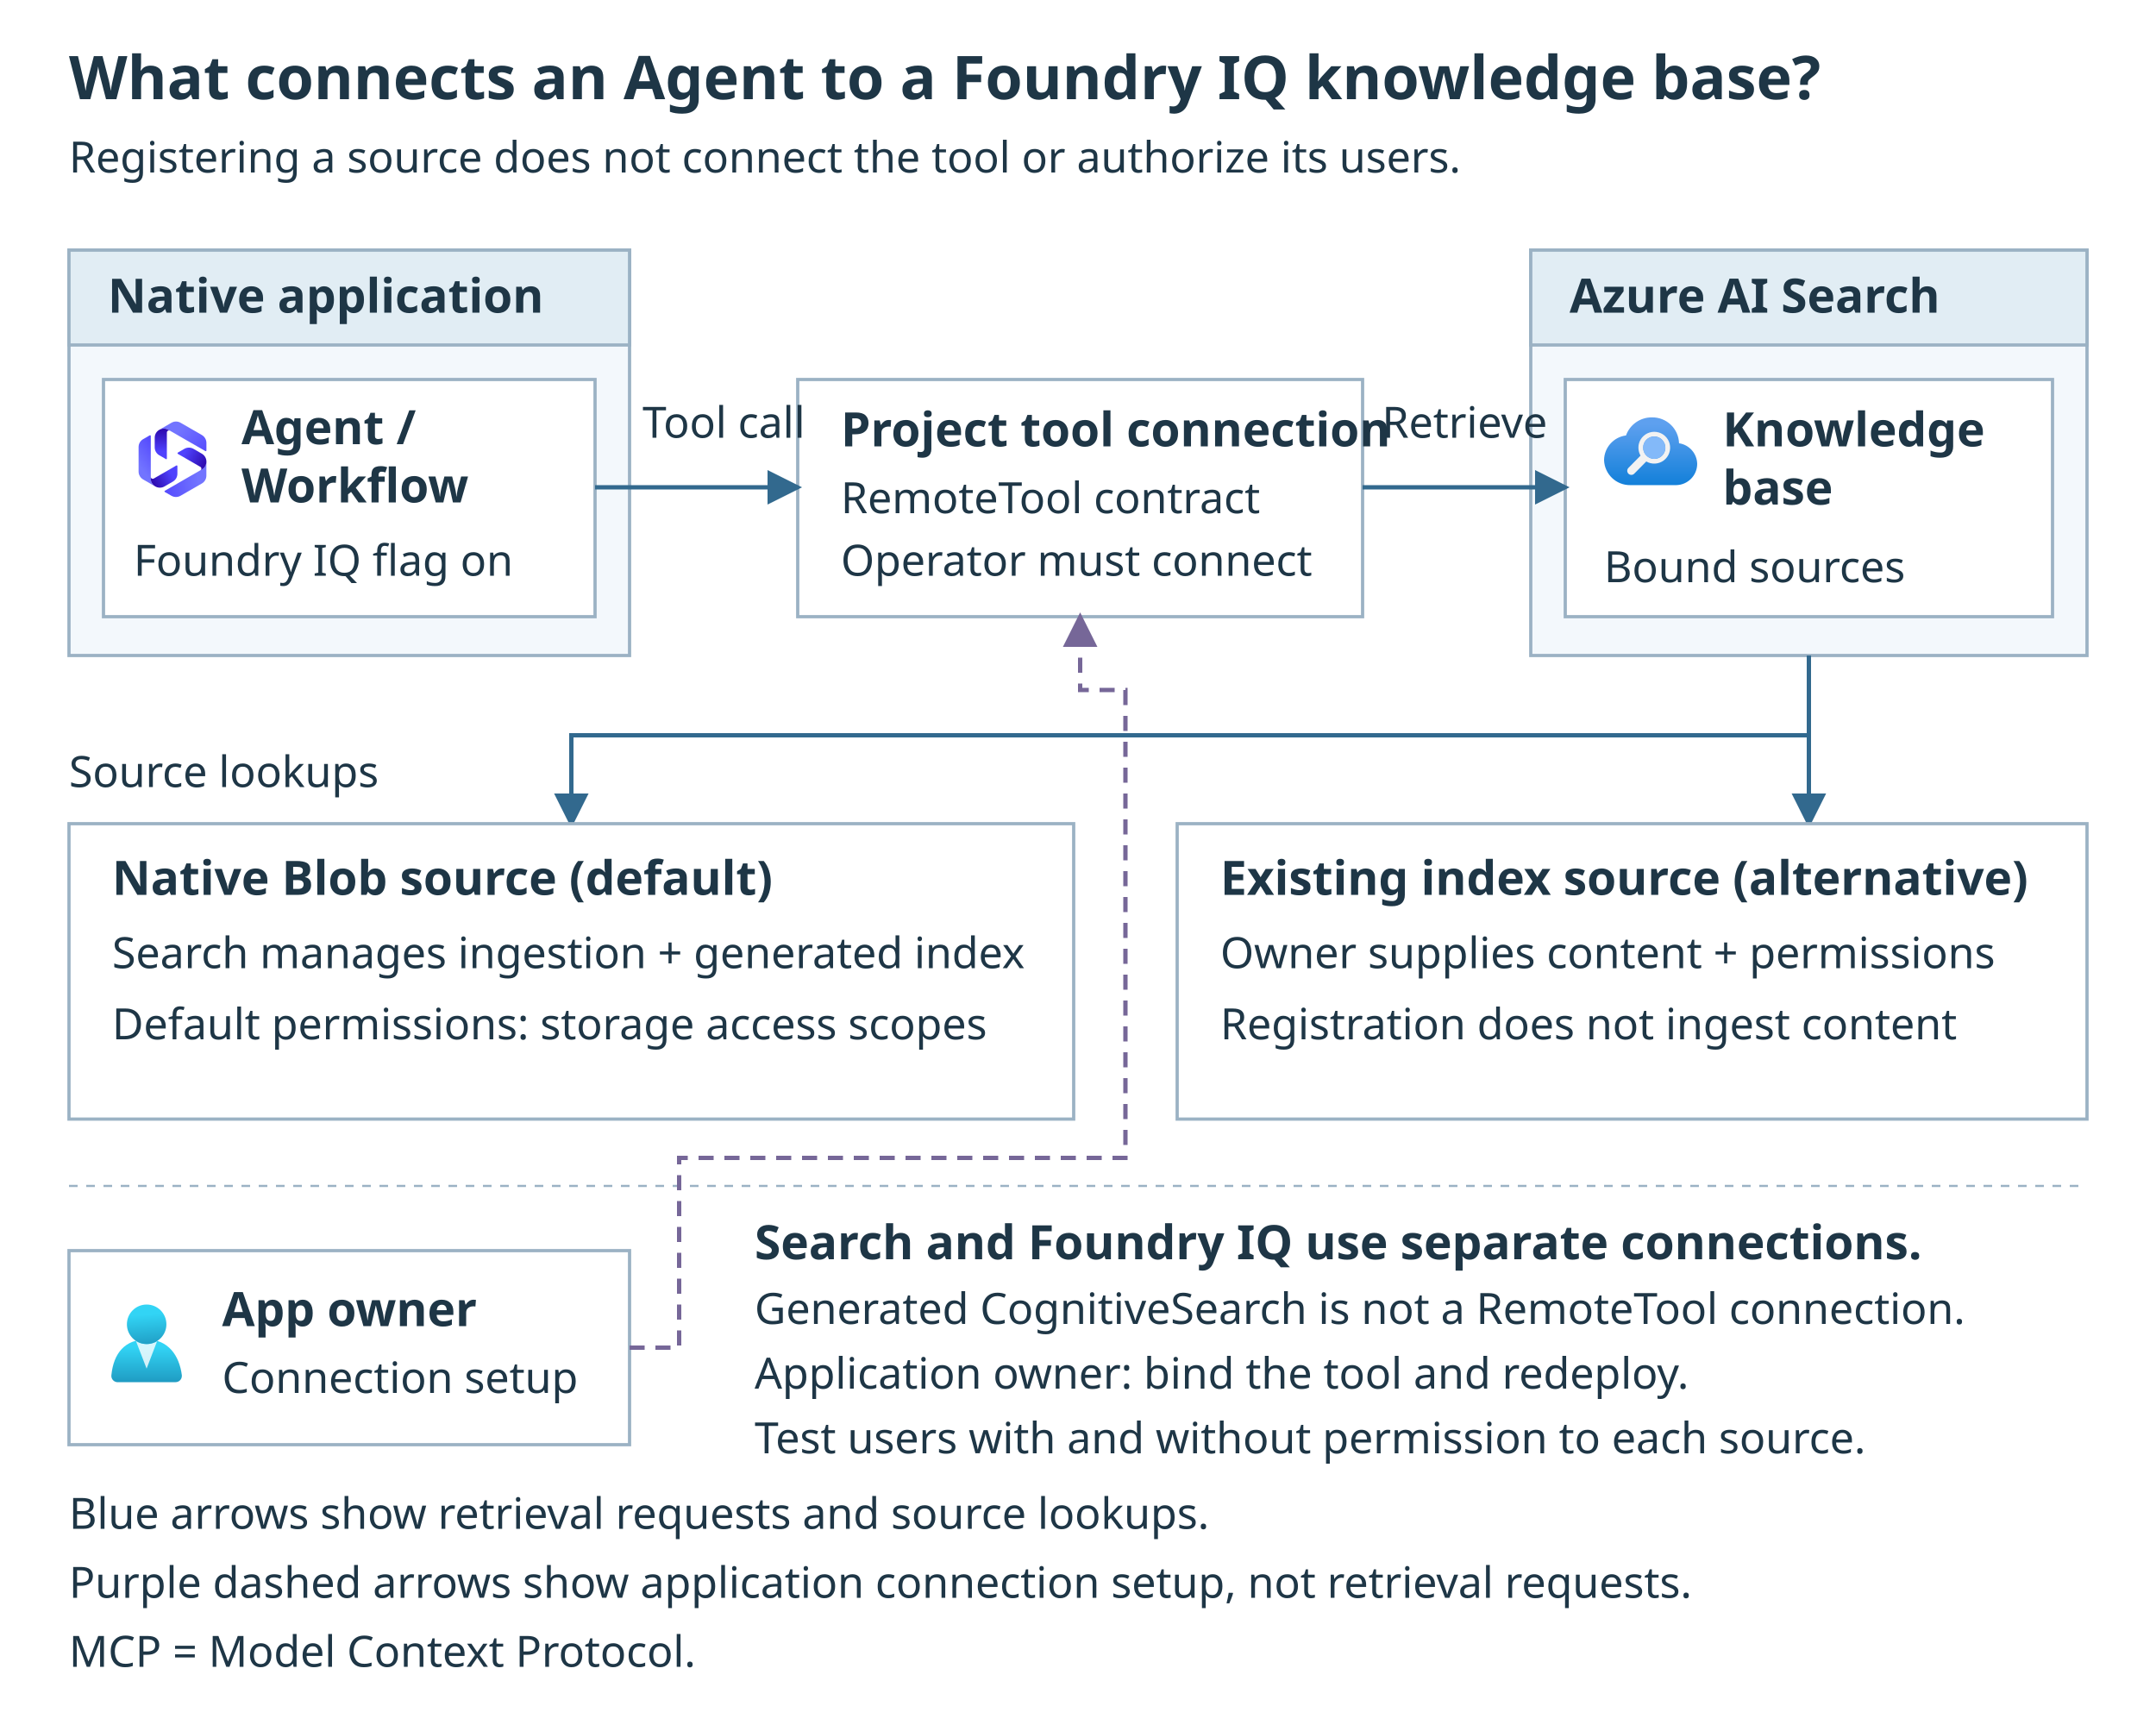
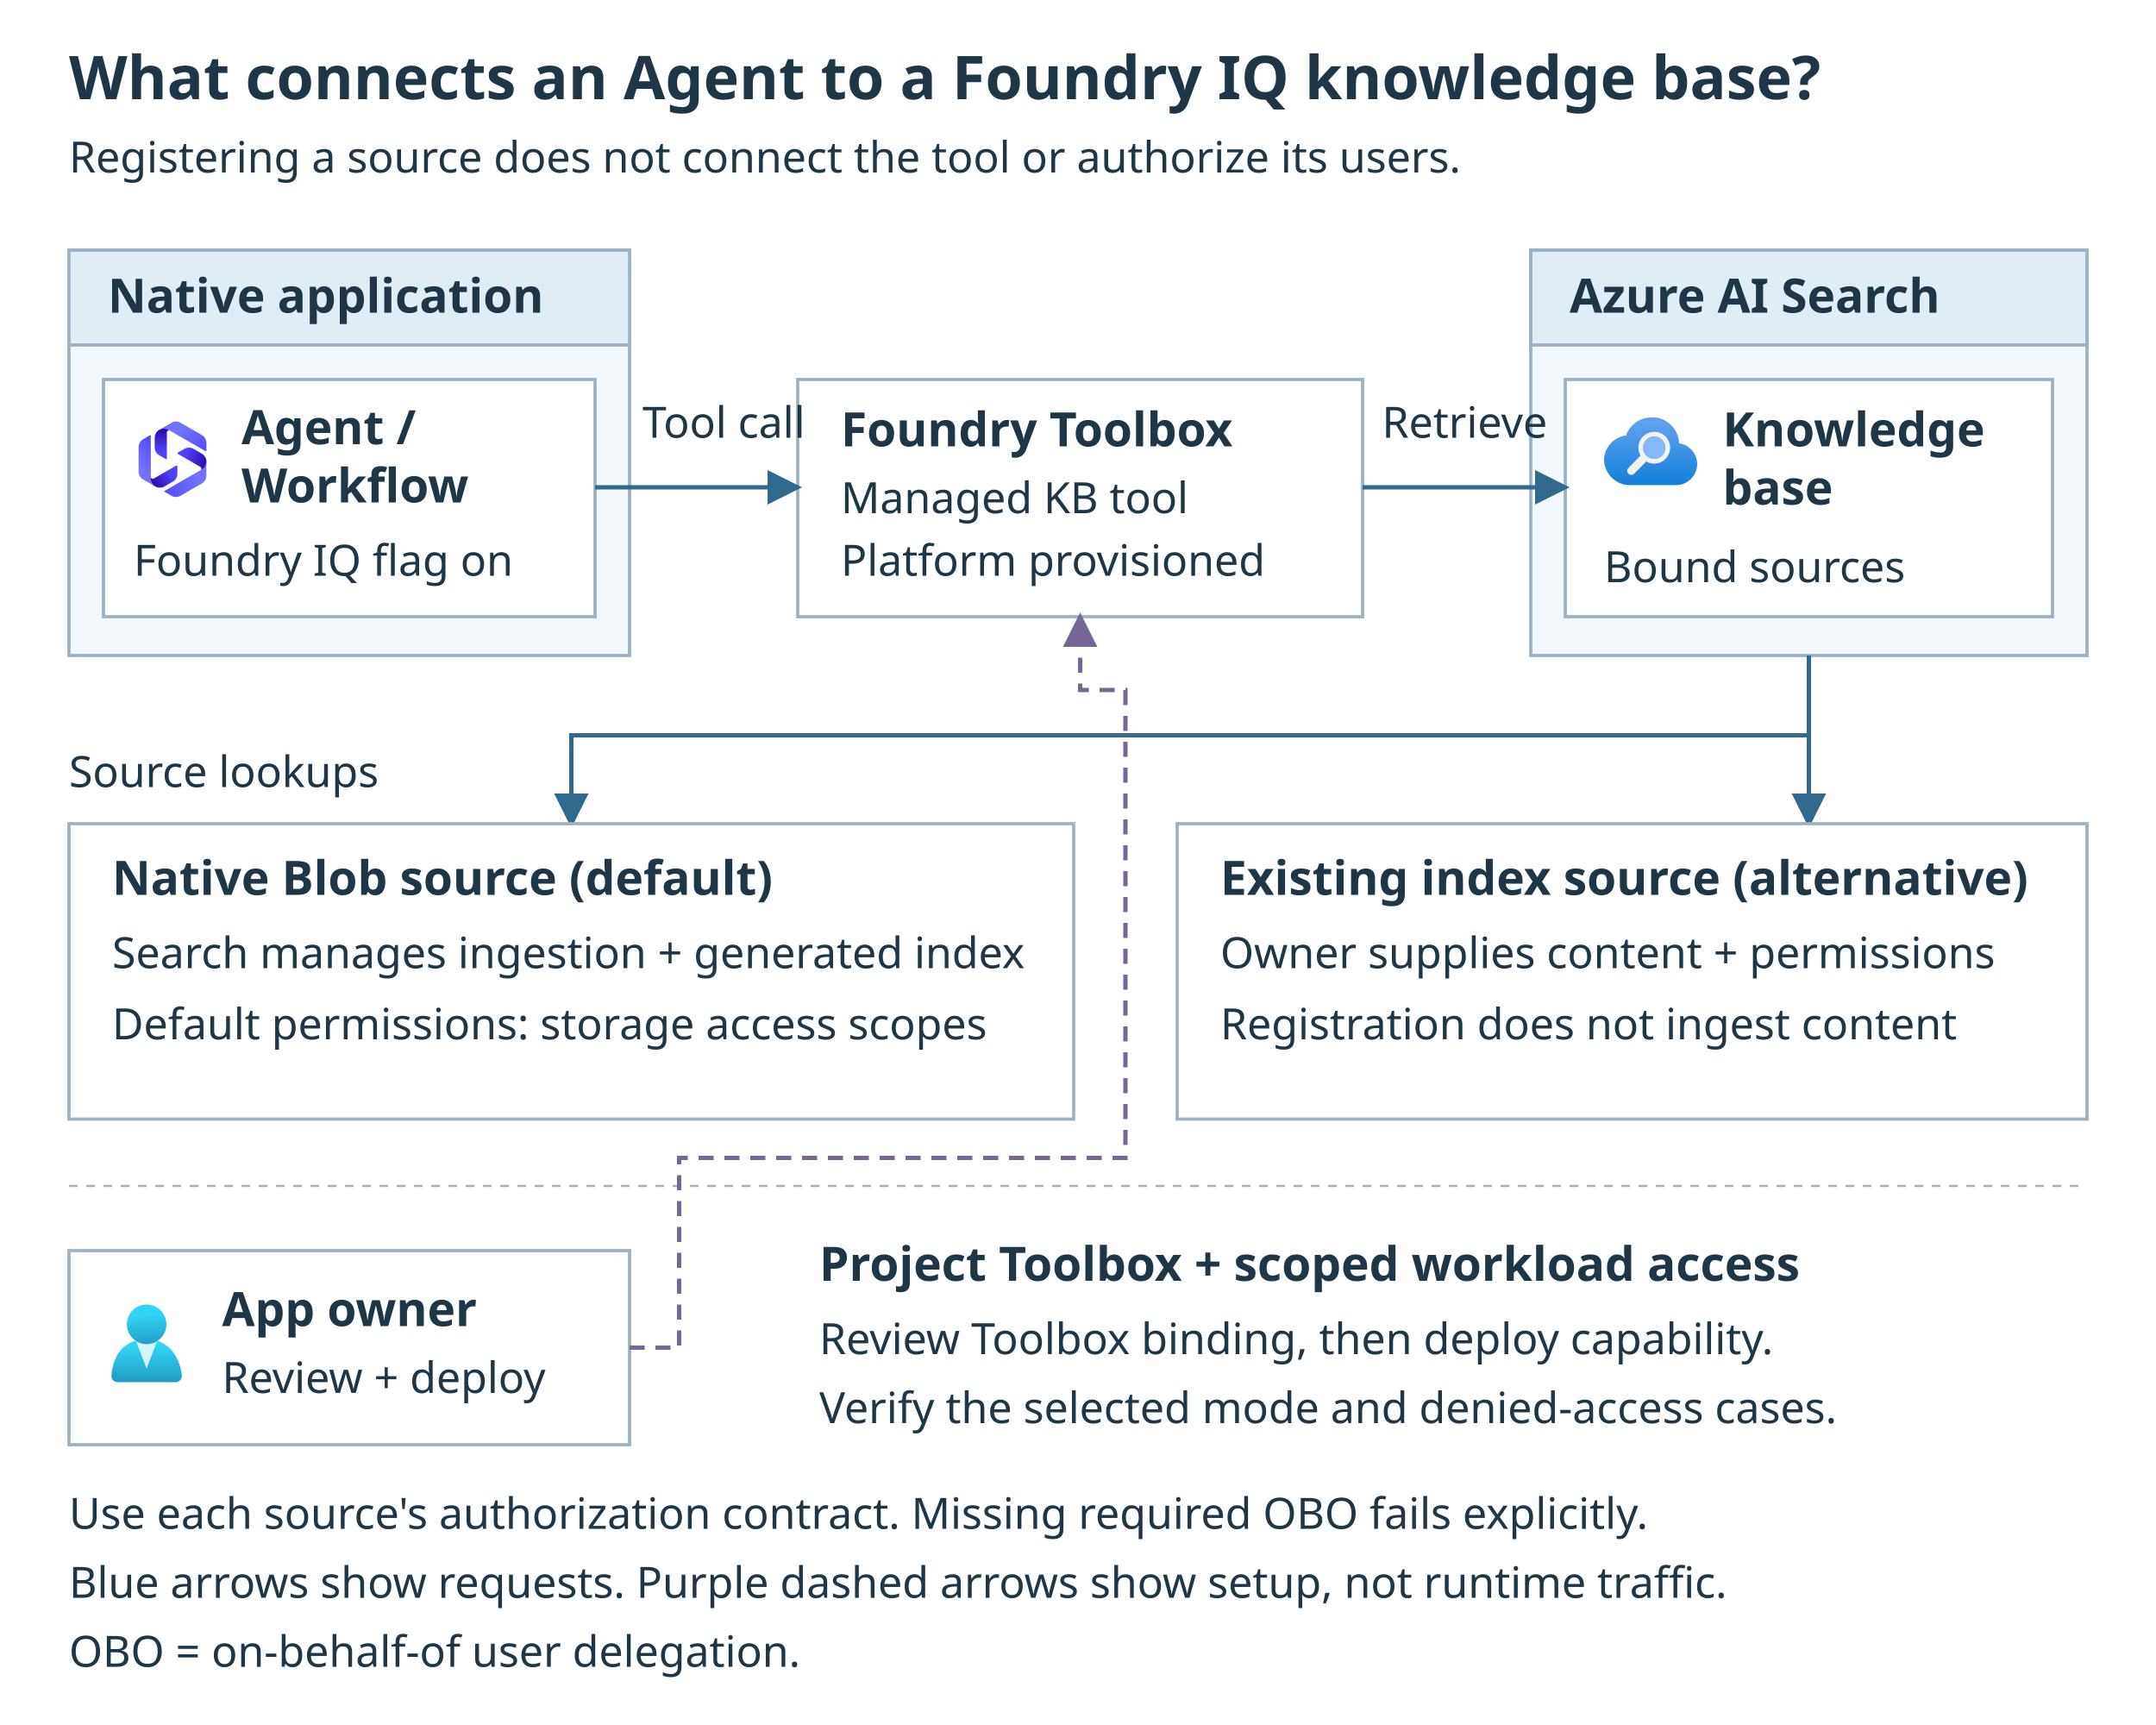
<svg xmlns="http://www.w3.org/2000/svg" width="1000" height="800" viewBox="0 0 1000 800" role="img" aria-labelledby="title desc">
  <defs>
    <marker id="arrow" markerWidth="8" markerHeight="8" refX="7" refY="4" orient="auto">
      <path d="M0 0L8 4L0 8Z" fill="#32698e" />
    </marker>
    <marker id="setup-arrow" markerWidth="8" markerHeight="8" refX="7" refY="4" orient="auto">
      <path d="M0 0L8 4L0 8Z" fill="#766798" />
    </marker>
    <g id="search-icon">
      <svg id="f470e112-f1d8-4c18-a381-9b54e11a9ca3" width="18" height="18" viewBox="0 0 18 18">
        <defs>
          <linearGradient id="b198f9ad-224e-4f37-99bb-f1c5a20d3916" x1="9" y1="0.36" x2="9" y2="18.31" gradientUnits="userSpaceOnUse">
            <stop offset="0.18" stop-color="#5ea0ef" />
            <stop offset="1" stop-color="#0078d4" />
          </linearGradient>
        </defs>
        <path d="M18,11.32a4.12,4.12,0,0,0-3.51-4,5.15,5.15,0,0,0-5.25-5,5.25,5.25,0,0,0-5,3.49A4.86,4.86,0,0,0,0,10.59a5,5,0,0,0,5.07,4.82l.44,0h8.21a.78.78,0,0,0,.22,0A4.13,4.13,0,0,0,18,11.32Z" fill="url(#b198f9ad-224e-4f37-99bb-f1c5a20d3916)" />
        <path d="M12.33,6.59a3.07,3.07,0,0,0-5.61.85,3.16,3.16,0,0,0,.33,2.27L4.71,12.08a.79.79,0,0,0,0,1.12.78.78,0,0,0,.56.23.76.76,0,0,0,.56-.23l2.33-2.36a3.14,3.14,0,0,0,.81.33,3.08,3.08,0,0,0,3.36-4.58Zm-.54,2.1A2.16,2.16,0,0,1,9.7,10.34a1.79,1.79,0,0,1-.51-.07,1.87,1.87,0,0,1-.7-.32,2.13,2.13,0,0,1-.56-.56,2.17,2.17,0,0,1-.31-1.73A2.14,2.14,0,0,1,9.7,6a2.31,2.31,0,0,1,.52.06,2.18,2.18,0,0,1,1.32,1A2.13,2.13,0,0,1,11.79,8.69Z" fill="#f2f2f2" />
        <ellipse cx="9.69" cy="8.18" rx="2.15" ry="2.16" fill="#83b9f9" />
      </svg>
    </g>
    <g id="user-icon">
      <svg id="e24671f6-f501-4952-a2db-8b0b1d329c17" width="18" height="18" viewBox="0 0 18 18">
        <defs>
          <linearGradient id="be92901b-ec33-4c65-adf1-9b0eed06d677" x1="9" y1="6.88" x2="9" y2="20.45" gradientUnits="userSpaceOnUse">
            <stop offset="0.22" stop-color="#32d4f5" />
            <stop offset="1" stop-color="#198ab3" />
          </linearGradient>
          <linearGradient id="b46fc246-25d8-4398-8779-1042e8cacae7" x1="8.61" y1="-0.4" x2="9.6" y2="11.92" gradientUnits="userSpaceOnUse">
            <stop offset="0.22" stop-color="#32d4f5" />
            <stop offset="1" stop-color="#198ab3" />
          </linearGradient>
        </defs>
        <path d="M15.72,18a1.45,1.45,0,0,0,1.45-1.45.47.47,0,0,0,0-.17C16.59,11.81,14,8.09,9,8.09S1.34,11.24.83,16.39A1.46,1.46,0,0,0,2.14,18H15.72Z" fill="url(#be92901b-ec33-4c65-adf1-9b0eed06d677)" />
        <path d="M9,9.17a4.59,4.59,0,0,1-2.48-.73L9,14.86l2.44-6.38A4.53,4.53,0,0,1,9,9.17Z" fill="#fff" opacity="0.8" />
        <circle cx="9.01" cy="4.58" r="4.58" fill="url(#b46fc246-25d8-4398-8779-1042e8cacae7)" />
      </svg>
    </g>
    <g id="agent-icon">
      <svg id="uuid-f9dbb74c-bb65-44f5-a0f2-185541c8f2e3" width="18" height="18" viewBox="0 0 18 18">
        <defs>
          <linearGradient id="uuid-c41a1b5d-c3ee-4413-bef2-f5a072ba936e" x1="7.28" y1="272.84" x2=".39" y2="267.87" gradientTransform="translate(0 280) scale(1 -1)" gradientUnits="userSpaceOnUse">
            <stop offset="0" stop-color="#4f42fd" />
            <stop offset=".8" stop-color="#7274ff" />
          </linearGradient>
          <linearGradient id="uuid-7a8397bb-f82e-4b4e-8fb1-c49dc20eae52" x1="10.19" y1="268.41" x2="4.38" y2="265.16" gradientTransform="translate(0 280) scale(1 -1)" gradientUnits="userSpaceOnUse">
            <stop offset=".25" stop-color="#4f42fd" />
            <stop offset="1" stop-color="#2c08ac" />
          </linearGradient>
          <linearGradient id="uuid-364cb38b-25e6-4d45-a5f3-7f7567cf1947" x1="17.43" y1="267.02" x2="5.08" y2="264.98" gradientTransform="translate(0 280) scale(1 -1)" gradientUnits="userSpaceOnUse">
            <stop offset=".2" stop-color="#7274ff" />
            <stop offset="1" stop-color="#4f42fd" />
          </linearGradient>
          <linearGradient id="uuid-fb32e334-867d-4ede-bed1-56aecae762cb" x1="10.15" y1="273.41" x2="16.87" y2="269.71" gradientTransform="translate(0 280) scale(1 -1)" gradientUnits="userSpaceOnUse">
            <stop offset=".25" stop-color="#4f42fd" />
            <stop offset="1" stop-color="#2c08ac" />
          </linearGradient>
          <linearGradient id="uuid-257bedeb-cb4e-48ec-978d-667d943d4887" x1="17.68" y1="270.57" x2="8.68" y2="279.43" gradientTransform="translate(0 280) scale(1 -1)" gradientUnits="userSpaceOnUse">
            <stop offset="0" stop-color="#4f42fd" />
            <stop offset=".8" stop-color="#7274ff" />
          </linearGradient>
          <linearGradient id="uuid-d24b3f2b-55bd-4731-8d82-2ccb3a949da7" x1="6.64" y1="271.02" x2="6.64" y2="278.12" gradientTransform="translate(0 280) scale(1 -1)" gradientUnits="userSpaceOnUse">
            <stop offset=".25" stop-color="#4f42fd" />
            <stop offset="1" stop-color="#2c08ac" />
          </linearGradient>
        </defs>
        <path d="M5.02,15.31l-2.82-1.63c-.66-.38-1.06-1.08-1.06-1.83v-5.69c0-.76.4-1.46,1.06-1.83l1.53-.88c.1-.06.24.01.24.14v9.91c0,.37.1.73.28,1.04.18.32.45.59.78.78h0Z" fill="url(#uuid-c41a1b5d-c3ee-4413-bef2-f5a072ba936e)" />
        <path d="M10.14,10.59v1.76c0,.76-.4,1.46-1.06,1.83l-1.94,1.12c-.65.38-1.46.38-2.12,0-.33-.19-.59-.46-.78-.78-.18-.31-.28-.67-.28-1.04v-.42c0,.36.39.59.71.4l5.23-3.02c.1-.06.24.01.24.14Z" fill="url(#uuid-7a8397bb-f82e-4b4e-8fb1-c49dc20eae52)" />
        <path d="M16.86,9.53v3.26c0,.76-.4,1.46-1.06,1.83l-4.93,2.84c-.65.38-1.46.38-2.12,0l-1.53-.88c-.1-.06-.1-.21,0-.27l8.59-4.96c.32-.19.58-.45.76-.77.18-.32.28-.68.28-1.06Z" fill="url(#uuid-364cb38b-25e6-4d45-a5f3-7f7567cf1947)" />
        <path d="M10.22,7.46l1.53-.88c.65-.38,1.46-.38,2.12,0l1.94,1.12c.65.38,1.06,1.08,1.06,1.83,0,.38-.1.74-.28,1.06-.18.31-.44.58-.76.77l-.36.21c.31-.18.31-.63,0-.81l-5.23-3.02c-.1-.06-.1-.21,0-.27Z" fill="url(#uuid-fb32e334-867d-4ede-bed1-56aecae762cb)" />
        <path d="M5.94,2.16l2.82-1.63c.66-.38,1.46-.38,2.12,0l4.93,2.84c.65.38,1.06,1.08,1.06,1.83v1.76c0,.12-.13.2-.24.14L8.04,2.16c-.32-.18-.68-.28-1.05-.28-.37,0-.73.09-1.06.28h0Z" fill="url(#uuid-257bedeb-cb4e-48ec-978d-667d943d4887)" />
        <path d="M7.47,8.95l-1.53-.88c-.66-.38-1.06-1.08-1.06-1.83v-2.24c0-.76.4-1.46,1.06-1.83.33-.19.69-.28,1.06-.28s.72.09,1.04.28l.36.21c-.31-.18-.7.05-.7.41v6.04c0,.12-.13.2-.24.14h0Z" fill="url(#uuid-d24b3f2b-55bd-4731-8d82-2ccb3a949da7)" />
      </svg>
    </g>
  </defs>
  <style>text{font-family:"Segoe UI",sans-serif;fill:#1e3646;font-size:20px} .title{font-size:28px;font-weight:700}.head{font-size:22px;font-weight:600}.node{fill:#fff;stroke:#9bb2c4;stroke-width:1.5}.group{fill:#f3f8fc;stroke:#9bb2c4;stroke-width:1.5}.header{fill:#e1edf4;stroke:#9bb2c4;stroke-width:1.5}.flow{fill:none;stroke:#32698e;stroke-width:2;marker-end:url(#arrow)}.setup{fill:none;stroke:#766798;stroke-width:2;stroke-dasharray:7 5;marker-end:url(#setup-arrow)}</style>
  <rect width="1000" height="800" fill="#fff" />
  <text x="32" y="46" class="title">What connects an Agent to a Foundry IQ knowledge base?</text>
  <text x="32" y="80">Registering a source does not connect the tool or authorize its users.</text>
  <rect x="32" y="116" width="260" height="188" class="group" />
  <rect x="32" y="116" width="260" height="44" class="header" />
  <text x="50" y="145" class="head">Native application</text>
  <rect x="48" y="176" width="228" height="110" class="node" />
  <use href="#agent-icon" transform="translate(62 195) scale(2)" />
  <text x="112" y="206" class="head">Agent /</text>
  <text x="112" y="233" class="head">Workflow</text>
  <text x="62" y="267">Foundry IQ flag on</text>
  <rect x="370" y="176" width="262" height="110" class="node" />
-   <text x="390" y="207" class="head">Project tool connection</text>
-   <text x="390" y="238">RemoteTool contract</text>
-   <text x="390" y="267">Operator must connect</text>
+   <text x="390" y="207" class="head">Foundry Toolbox</text>
+   <text x="390" y="238">Managed KB tool</text>
+   <text x="390" y="267">Platform provisioned</text>
  <path d="M276 226H370" class="flow" />
  <text x="298" y="203">Tool call</text>
  <rect x="710" y="116" width="258" height="188" class="group" />
  <rect x="710" y="116" width="258" height="44" class="header" />
  <text x="728" y="145" class="head">Azure AI Search</text>
  <rect x="726" y="176" width="226" height="110" class="node" />
  <use href="#search-icon" transform="translate(744 188) scale(2.4)" />
  <text x="799" y="207" class="head">Knowledge</text>
  <text x="799" y="234" class="head">base</text>
  <text x="744" y="270">Bound sources</text>
  <path d="M632 226H726" class="flow" />
  <text x="641" y="203">Retrieve</text>
  <path d="M839 304V341H265V382" class="flow" />
  <path d="M839 341V382" class="flow" />
  <rect x="32" y="382" width="466" height="137" class="node" />
  <text x="52" y="415" class="head">Native Blob source (default)</text>
  <text x="52" y="449">Search manages ingestion + generated index</text>
  <text x="52" y="482">Default permissions: storage access scopes</text>
  <rect x="546" y="382" width="422" height="137" class="node" />
  <text x="566" y="415" class="head">Existing index source (alternative)</text>
  <text x="566" y="449">Owner supplies content + permissions</text>
  <text x="566" y="482">Registration does not ingest content</text>
  <text x="32" y="365">Source lookups</text>
  <path d="M32 550H968" stroke="#9bb2c4" stroke-dasharray="4 4" />
  <rect x="32" y="580" width="260" height="90" class="node" />
  <use href="#user-icon" transform="translate(50 605) scale(2)" />
  <text x="103" y="615" class="head">App owner</text>
-   <text x="103" y="646">Connection setup</text>
+   <text x="103" y="646">Review + deploy</text>
  <path d="M292 625H315V537H522V320H501V286" class="setup" />
-   <text x="350" y="584" class="head">Search and Foundry IQ use separate connections.</text>
-   <text x="350" y="614">Generated CognitiveSearch is not a RemoteTool connection.</text>
-   <text x="350" y="644">Application owner: bind the tool and redeploy.</text>
-   <text x="350" y="674">Test users with and without permission to each source.</text>
-   <text x="32" y="709">Blue arrows show retrieval requests and source lookups.</text>
-   <text x="32" y="741">Purple dashed arrows show application connection setup, not retrieval requests.</text>
-   <text x="32" y="773">MCP = Model Context Protocol.</text>
+   <text x="380" y="594" class="head">Project Toolbox + scoped workload access</text>
+   <text x="380" y="628">Review Toolbox binding, then deploy capability.</text>
+   <text x="380" y="660">Verify the selected mode and denied-access cases.</text>
+   <text x="32" y="709">Use each source's authorization contract. Missing required OBO fails explicitly.</text>
+   <text x="32" y="741">Blue arrows show requests. Purple dashed arrows show setup, not runtime traffic.</text>
+   <text x="32" y="773">OBO = on-behalf-of user delegation.</text>
</svg>
